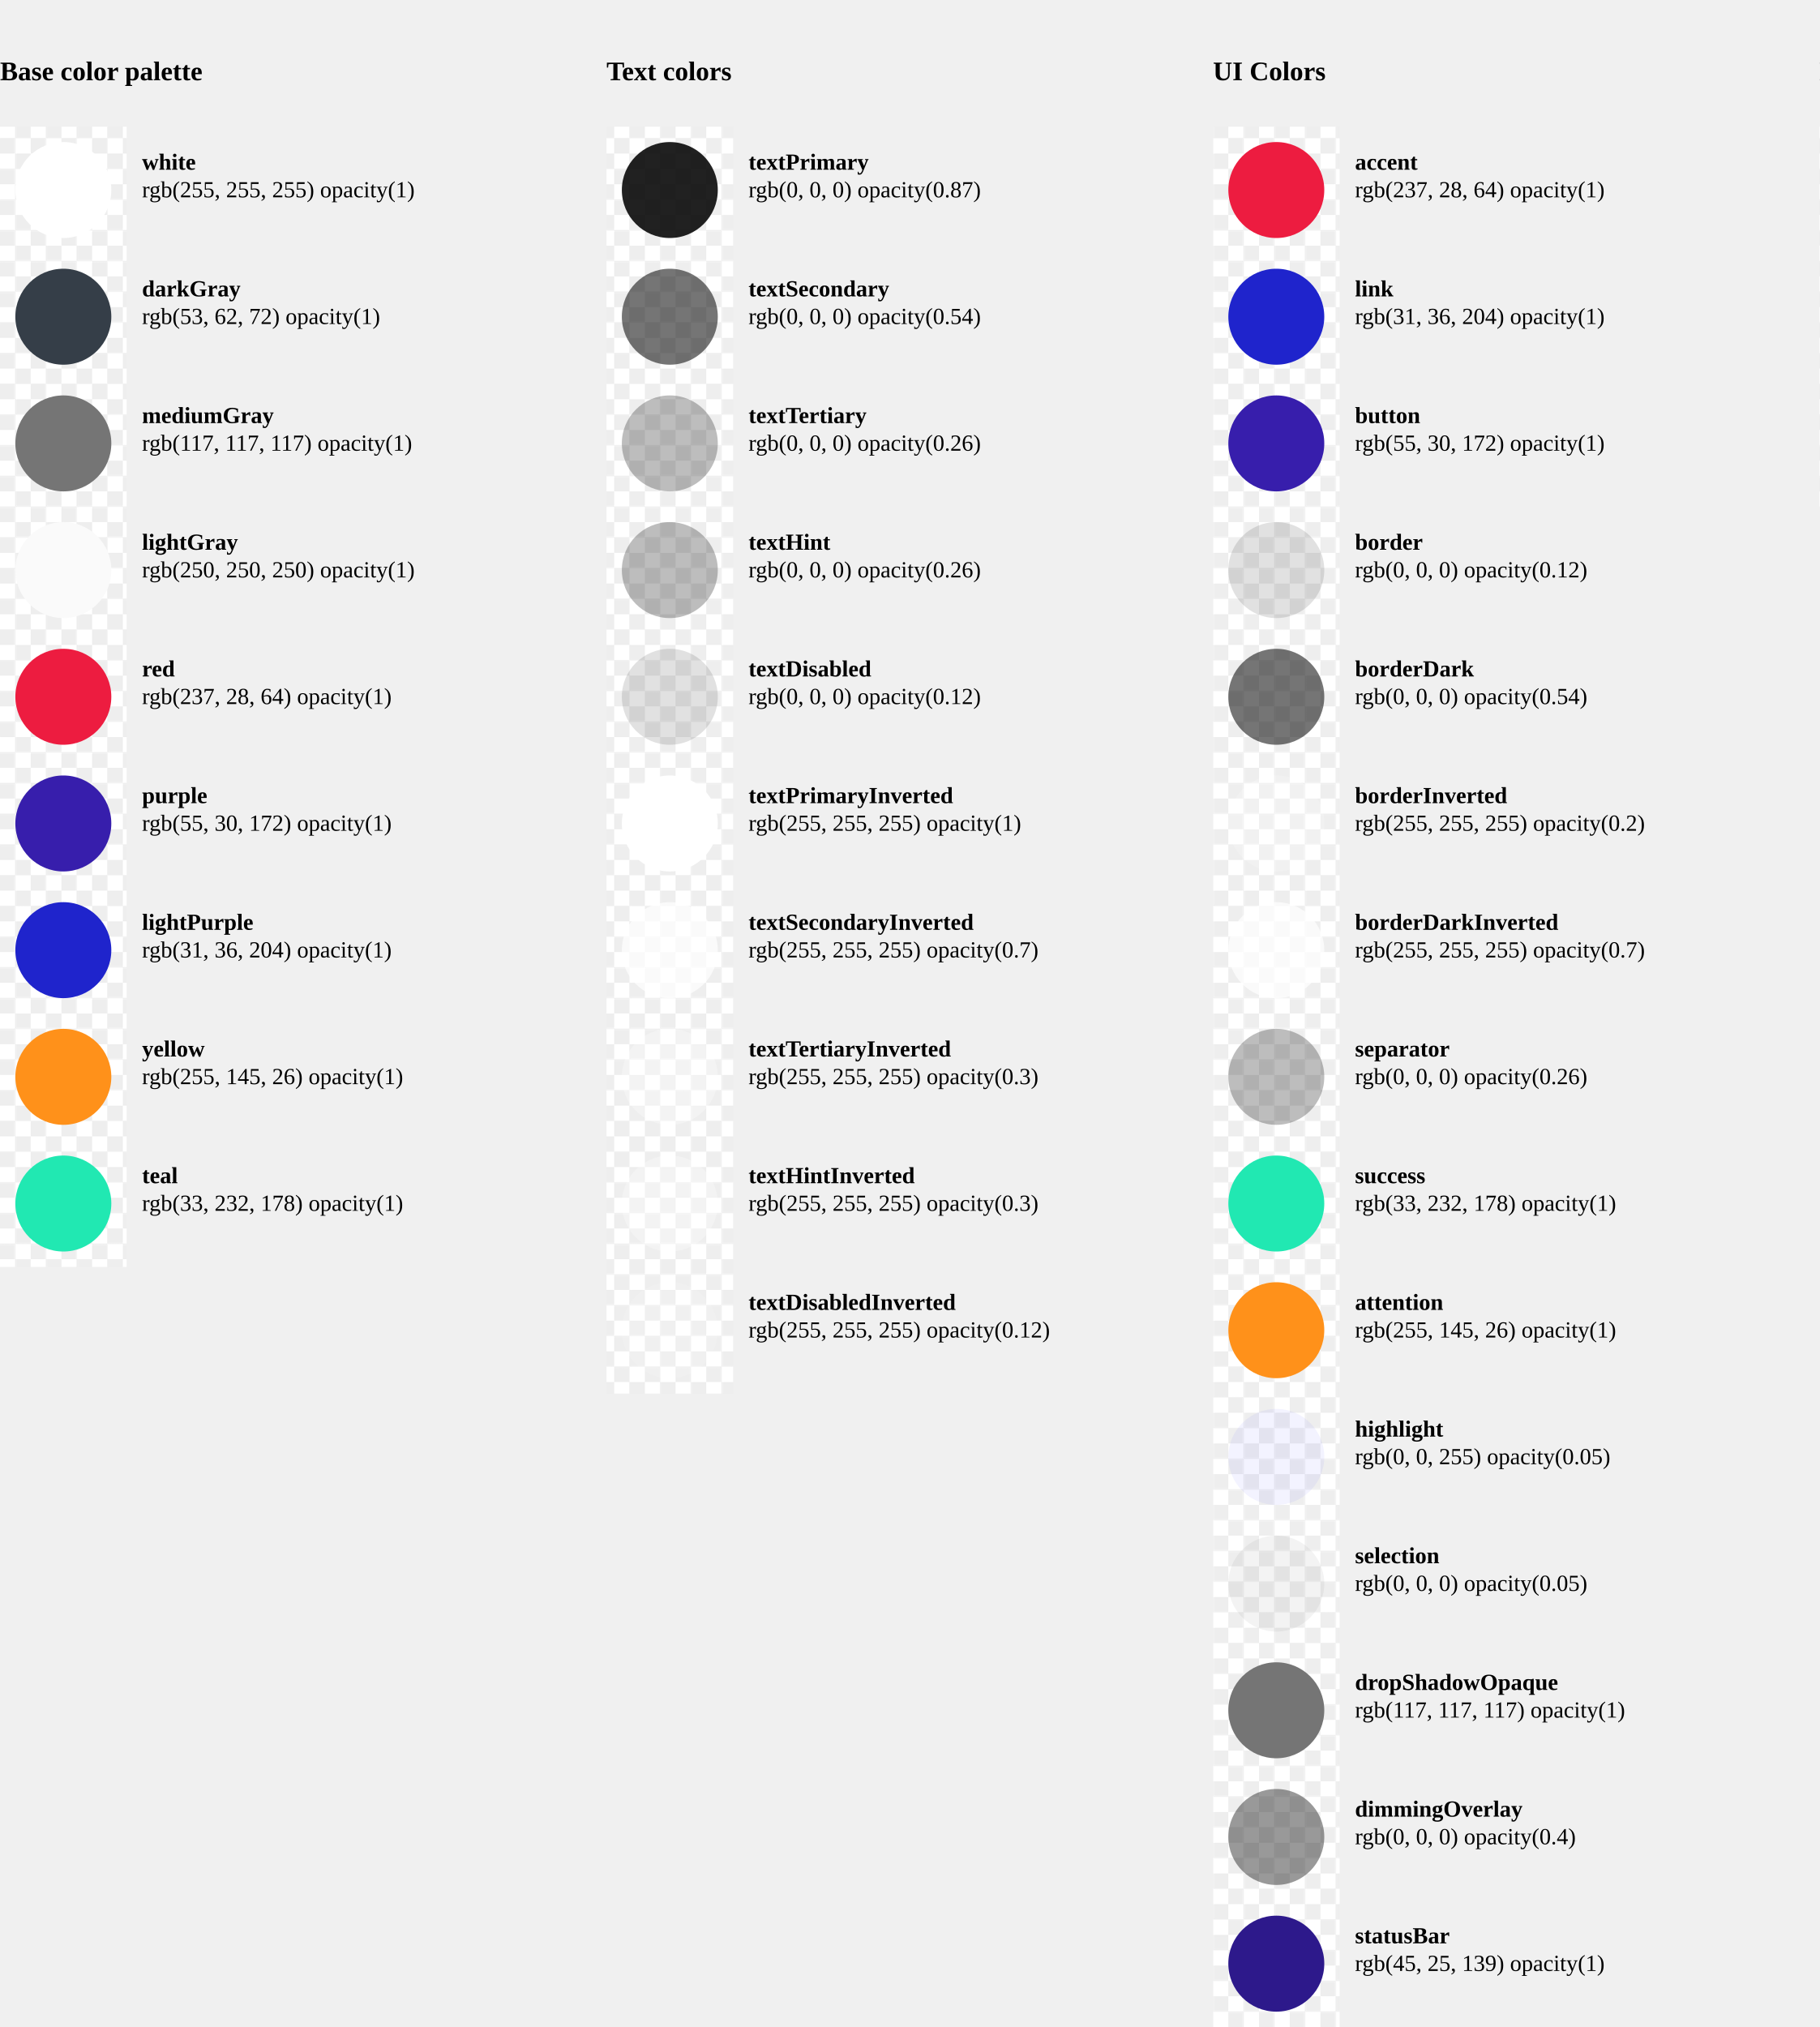
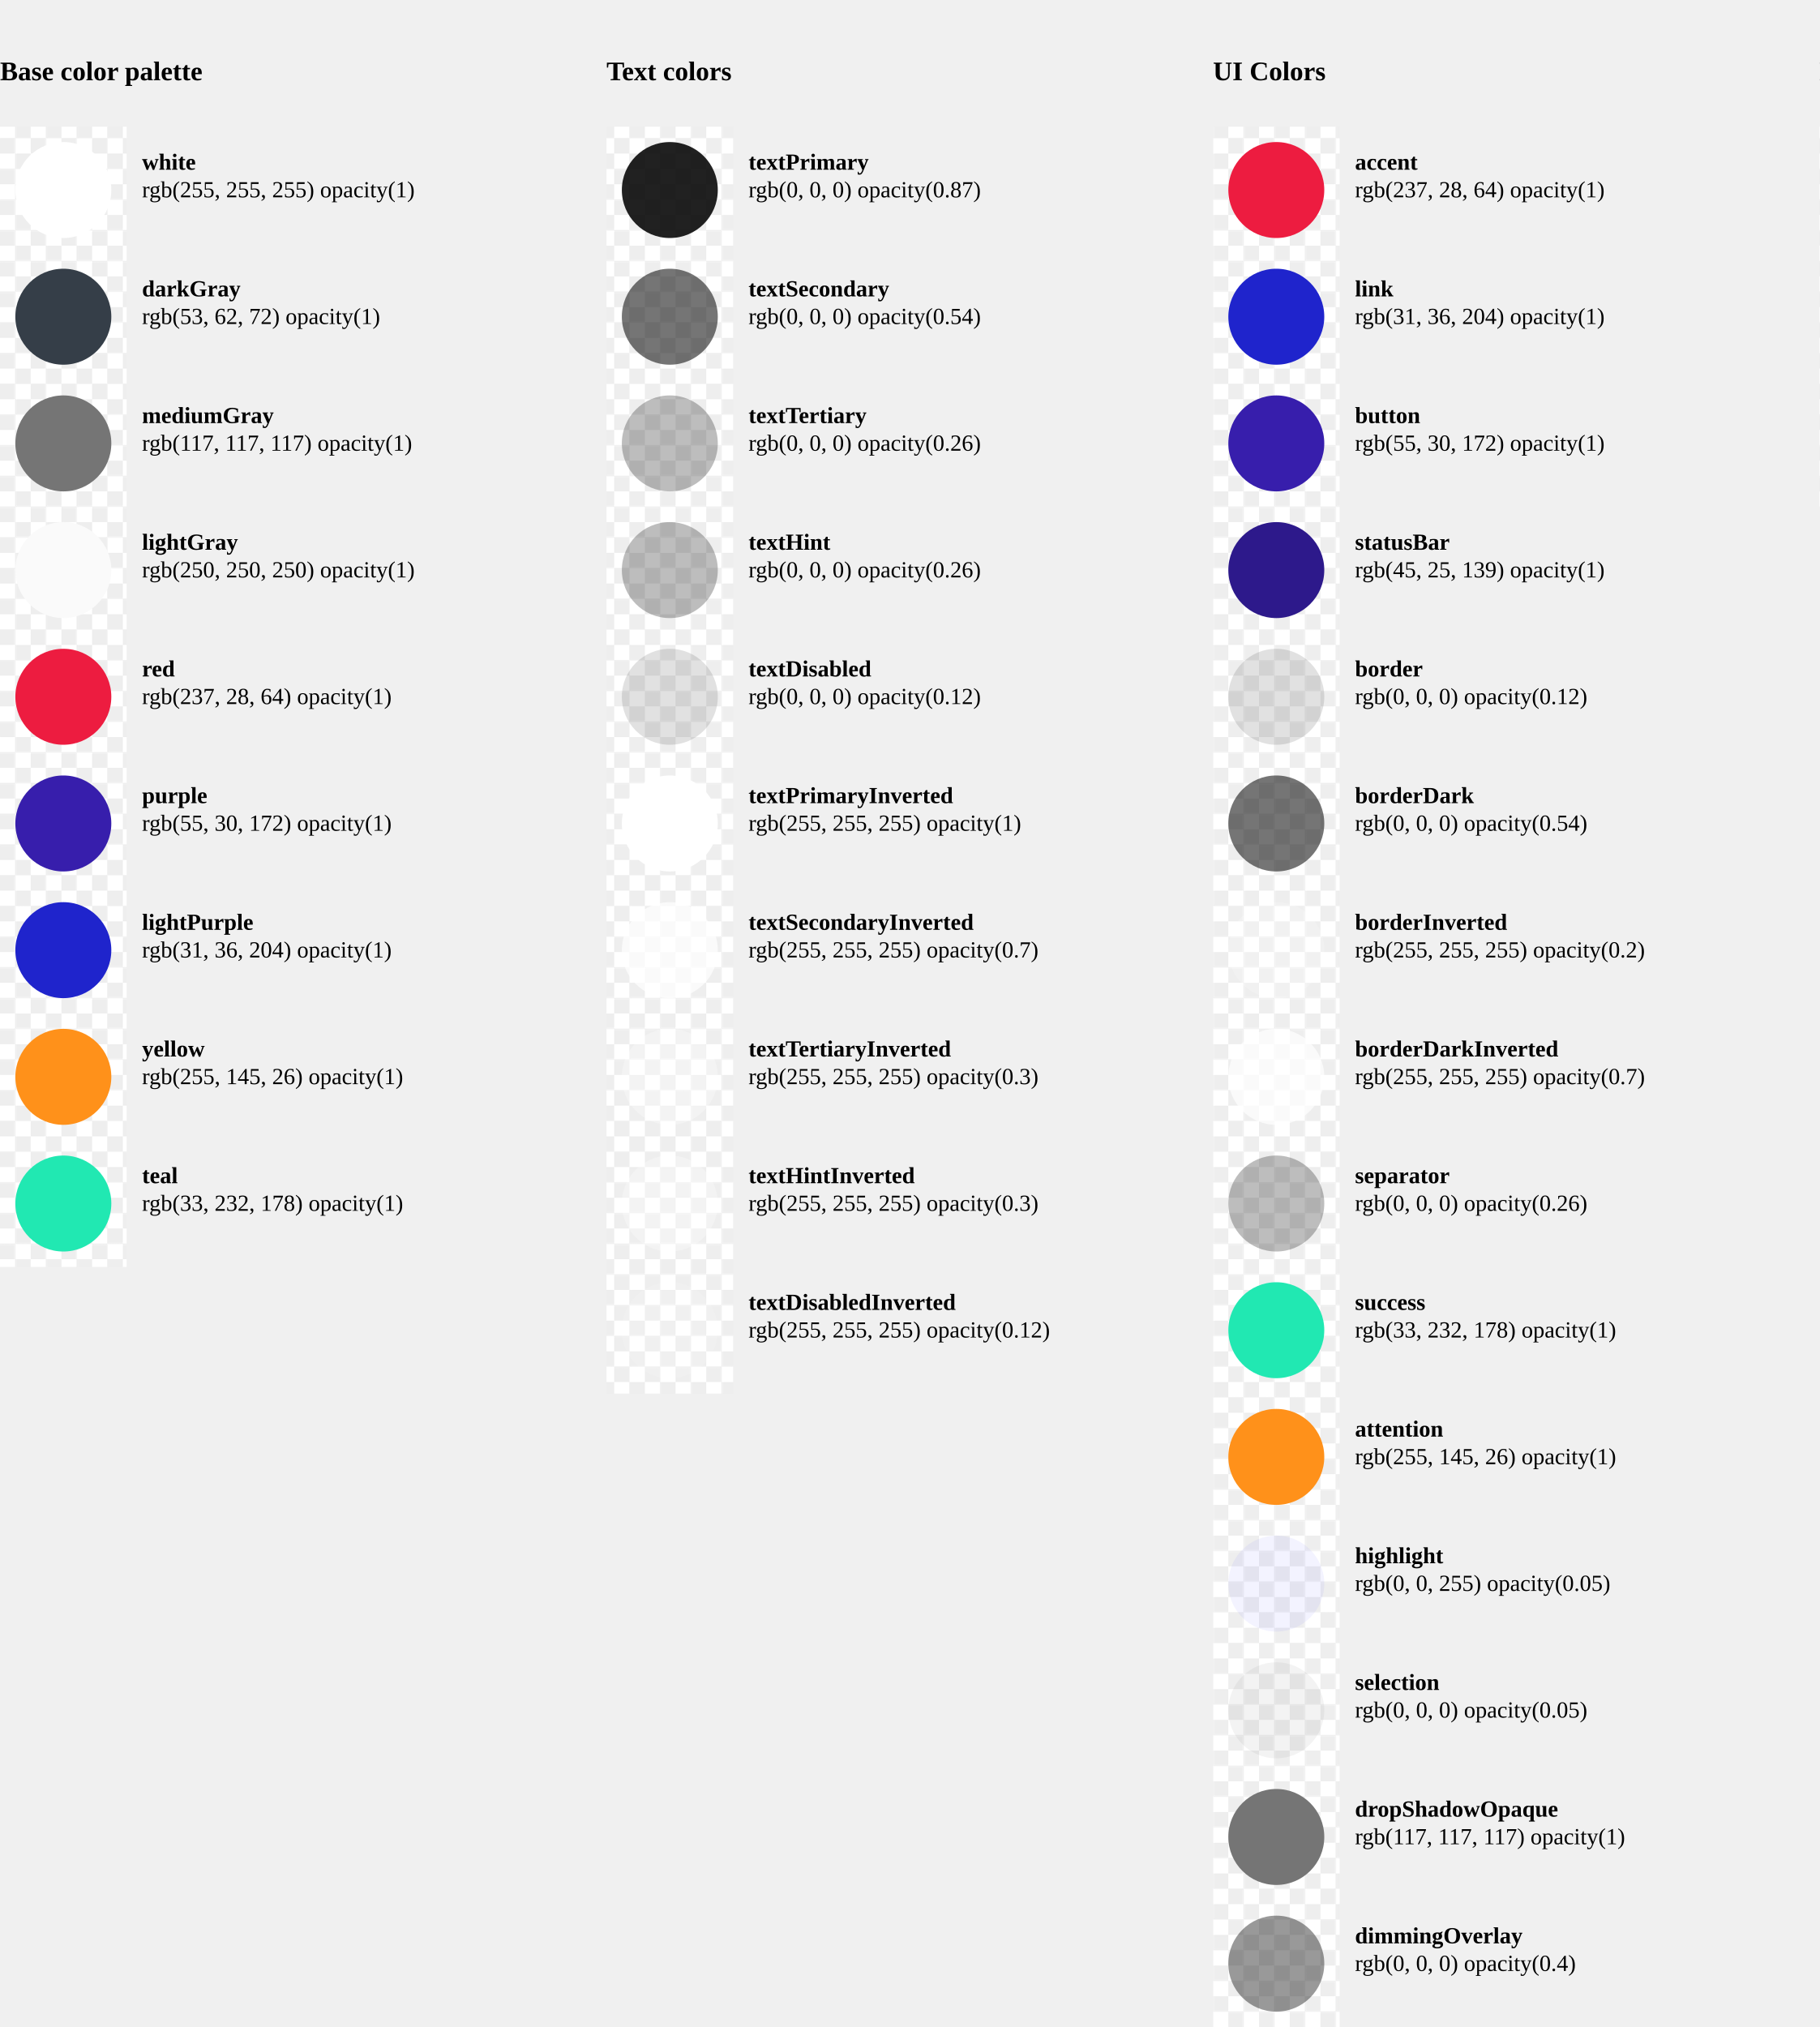
<svg xmlns="http://www.w3.org/2000/svg" version="1.1" id="Meetup_Swatches" x="0px" y="0px" width="948" height="1056" viewBox="0 0 948 1056" xml:space="preserve">
  <defs>
    <pattern id="dark_grid" width="16" height="16" patternUnits="userSpaceOnUse">
      <rect fill="#111" x="0" y="0" width="8" height="8" />
      <rect fill="#222" x="8" y="0" width="8" height="8" />
      <rect fill="#222" x="0" y="8" width="8" height="8" />
      <rect fill="#111" x="8" y="8" width="8" height="8" />
    </pattern>
    <pattern id="light_grid" width="16" height="16" patternUnits="userSpaceOnUse">
      <rect fill="#fff" x="0" y="0" width="8" height="8" />
      <rect fill="#eee" x="8" y="0" width="8" height="8" />
      <rect fill="#eee" x="0" y="8" width="8" height="8" />
      <rect fill="#fff" x="8" y="8" width="8" height="8" />
    </pattern>
  </defs>
  <text x="0" y="25" font-size="14">
    <tspan x="0" dy="1.2em" font-weight="bold">Base color palette</tspan>
    <tspan x="0" dy="1.2em" />
  </text>
  <rect fill="url(#light_grid)" x="0" y="66" width="66" height="594" />
  <circle cx="33" cy="99" r="25" fill="rgb(255, 255, 255)" opacity="1" />
  <text x="74" y="74" font-size="12">
    <tspan x="74" dy="1.2em" font-weight="bold">white</tspan>
    <tspan x="74" dy="1.2em">rgb(255, 255, 255) opacity(1)</tspan>
  </text>
  <circle cx="33" cy="165" r="25" fill="rgb(53, 62, 72)" opacity="1" />
  <text x="74" y="140" font-size="12">
    <tspan x="74" dy="1.2em" font-weight="bold">darkGray</tspan>
    <tspan x="74" dy="1.2em">rgb(53, 62, 72) opacity(1)</tspan>
  </text>
  <circle cx="33" cy="231" r="25" fill="rgb(117, 117, 117)" opacity="1" />
  <text x="74" y="206" font-size="12">
    <tspan x="74" dy="1.2em" font-weight="bold">mediumGray</tspan>
    <tspan x="74" dy="1.2em">rgb(117, 117, 117) opacity(1)</tspan>
  </text>
  <circle cx="33" cy="297" r="25" fill="rgb(250, 250, 250)" opacity="1" />
  <text x="74" y="272" font-size="12">
    <tspan x="74" dy="1.2em" font-weight="bold">lightGray</tspan>
    <tspan x="74" dy="1.2em">rgb(250, 250, 250) opacity(1)</tspan>
  </text>
  <circle cx="33" cy="363" r="25" fill="rgb(237, 28, 64)" opacity="1" />
  <text x="74" y="338" font-size="12">
    <tspan x="74" dy="1.2em" font-weight="bold">red</tspan>
    <tspan x="74" dy="1.2em">rgb(237, 28, 64) opacity(1)</tspan>
  </text>
  <circle cx="33" cy="429" r="25" fill="rgb(55, 30, 172)" opacity="1" />
  <text x="74" y="404" font-size="12">
    <tspan x="74" dy="1.2em" font-weight="bold">purple</tspan>
    <tspan x="74" dy="1.2em">rgb(55, 30, 172) opacity(1)</tspan>
  </text>
  <circle cx="33" cy="495" r="25" fill="rgb(31, 36, 204)" opacity="1" />
  <text x="74" y="470" font-size="12">
    <tspan x="74" dy="1.2em" font-weight="bold">lightPurple</tspan>
    <tspan x="74" dy="1.2em">rgb(31, 36, 204) opacity(1)</tspan>
  </text>
  <circle cx="33" cy="561" r="25" fill="rgb(255, 145, 26)" opacity="1" />
  <text x="74" y="536" font-size="12">
    <tspan x="74" dy="1.2em" font-weight="bold">yellow</tspan>
    <tspan x="74" dy="1.2em">rgb(255, 145, 26) opacity(1)</tspan>
  </text>
  <circle cx="33" cy="627" r="25" fill="rgb(33, 232, 178)" opacity="1" />
  <text x="74" y="602" font-size="12">
    <tspan x="74" dy="1.2em" font-weight="bold">teal</tspan>
    <tspan x="74" dy="1.2em">rgb(33, 232, 178) opacity(1)</tspan>
  </text>
  <text x="316" y="25" font-size="14">
    <tspan x="316" dy="1.2em" font-weight="bold">Text colors</tspan>
    <tspan x="316" dy="1.2em" />
  </text>
  <rect fill="url(#light_grid)" x="316" y="66" width="66" height="660" />
  <circle cx="349" cy="99" r="25" fill="rgb(0, 0, 0)" opacity="0.87" />
  <text x="390" y="74" font-size="12">
    <tspan x="390" dy="1.2em" font-weight="bold">textPrimary</tspan>
    <tspan x="390" dy="1.2em">rgb(0, 0, 0) opacity(0.87)</tspan>
  </text>
  <circle cx="349" cy="165" r="25" fill="rgb(0, 0, 0)" opacity="0.54" />
  <text x="390" y="140" font-size="12">
    <tspan x="390" dy="1.2em" font-weight="bold">textSecondary</tspan>
    <tspan x="390" dy="1.2em">rgb(0, 0, 0) opacity(0.54)</tspan>
  </text>
  <circle cx="349" cy="231" r="25" fill="rgb(0, 0, 0)" opacity="0.26" />
  <text x="390" y="206" font-size="12">
    <tspan x="390" dy="1.2em" font-weight="bold">textTertiary</tspan>
    <tspan x="390" dy="1.2em">rgb(0, 0, 0) opacity(0.26)</tspan>
  </text>
  <circle cx="349" cy="297" r="25" fill="rgb(0, 0, 0)" opacity="0.26" />
  <text x="390" y="272" font-size="12">
    <tspan x="390" dy="1.2em" font-weight="bold">textHint</tspan>
    <tspan x="390" dy="1.2em">rgb(0, 0, 0) opacity(0.26)</tspan>
  </text>
  <circle cx="349" cy="363" r="25" fill="rgb(0, 0, 0)" opacity="0.12" />
  <text x="390" y="338" font-size="12">
    <tspan x="390" dy="1.2em" font-weight="bold">textDisabled</tspan>
    <tspan x="390" dy="1.2em">rgb(0, 0, 0) opacity(0.12)</tspan>
  </text>
  <circle cx="349" cy="429" r="25" fill="rgb(255, 255, 255)" opacity="1" />
  <text x="390" y="404" font-size="12">
    <tspan x="390" dy="1.2em" font-weight="bold">textPrimaryInverted</tspan>
    <tspan x="390" dy="1.2em">rgb(255, 255, 255) opacity(1)</tspan>
  </text>
  <circle cx="349" cy="495" r="25" fill="rgb(255, 255, 255)" opacity="0.7" />
  <text x="390" y="470" font-size="12">
    <tspan x="390" dy="1.2em" font-weight="bold">textSecondaryInverted</tspan>
    <tspan x="390" dy="1.2em">rgb(255, 255, 255) opacity(0.7)</tspan>
  </text>
  <circle cx="349" cy="561" r="25" fill="rgb(255, 255, 255)" opacity="0.3" />
  <text x="390" y="536" font-size="12">
    <tspan x="390" dy="1.2em" font-weight="bold">textTertiaryInverted</tspan>
    <tspan x="390" dy="1.2em">rgb(255, 255, 255) opacity(0.3)</tspan>
  </text>
  <circle cx="349" cy="627" r="25" fill="rgb(255, 255, 255)" opacity="0.3" />
  <text x="390" y="602" font-size="12">
    <tspan x="390" dy="1.2em" font-weight="bold">textHintInverted</tspan>
    <tspan x="390" dy="1.2em">rgb(255, 255, 255) opacity(0.3)</tspan>
  </text>
  <circle cx="349" cy="693" r="25" fill="rgb(255, 255, 255)" opacity="0.12" />
  <text x="390" y="668" font-size="12">
    <tspan x="390" dy="1.2em" font-weight="bold">textDisabledInverted</tspan>
    <tspan x="390" dy="1.2em">rgb(255, 255, 255) opacity(0.12)</tspan>
  </text>
  <text x="632" y="25" font-size="14">
    <tspan x="632" dy="1.2em" font-weight="bold">UI Colors</tspan>
    <tspan x="632" dy="1.2em" />
  </text>
  <rect fill="url(#light_grid)" x="632" y="66" width="66" height="990" />
  <circle cx="665" cy="99" r="25" fill="rgb(237, 28, 64)" opacity="1" />
  <text x="706" y="74" font-size="12">
    <tspan x="706" dy="1.2em" font-weight="bold">accent</tspan>
    <tspan x="706" dy="1.2em">rgb(237, 28, 64) opacity(1)</tspan>
  </text>
  <circle cx="665" cy="165" r="25" fill="rgb(31, 36, 204)" opacity="1" />
  <text x="706" y="140" font-size="12">
    <tspan x="706" dy="1.2em" font-weight="bold">link</tspan>
    <tspan x="706" dy="1.2em">rgb(31, 36, 204) opacity(1)</tspan>
  </text>
  <circle cx="665" cy="231" r="25" fill="rgb(55, 30, 172)" opacity="1" />
  <text x="706" y="206" font-size="12">
    <tspan x="706" dy="1.2em" font-weight="bold">button</tspan>
    <tspan x="706" dy="1.2em">rgb(55, 30, 172) opacity(1)</tspan>
  </text>
-   <circle cx="665" cy="297" r="25" fill="rgb(0, 0, 0)" opacity="0.12" />
+   <circle cx="665" cy="297" r="25" fill="rgb(45, 25, 139)" opacity="1" />
  <text x="706" y="272" font-size="12">
+     <tspan x="706" dy="1.2em" font-weight="bold">statusBar</tspan>
+     <tspan x="706" dy="1.2em">rgb(45, 25, 139) opacity(1)</tspan>
+   </text>
+   <circle cx="665" cy="363" r="25" fill="rgb(0, 0, 0)" opacity="0.12" />
+   <text x="706" y="338" font-size="12">
    <tspan x="706" dy="1.2em" font-weight="bold">border</tspan>
    <tspan x="706" dy="1.2em">rgb(0, 0, 0) opacity(0.12)</tspan>
  </text>
-   <circle cx="665" cy="363" r="25" fill="rgb(0, 0, 0)" opacity="0.54" />
-   <text x="706" y="338" font-size="12">
+   <circle cx="665" cy="429" r="25" fill="rgb(0, 0, 0)" opacity="0.54" />
+   <text x="706" y="404" font-size="12">
    <tspan x="706" dy="1.2em" font-weight="bold">borderDark</tspan>
    <tspan x="706" dy="1.2em">rgb(0, 0, 0) opacity(0.54)</tspan>
  </text>
-   <circle cx="665" cy="429" r="25" fill="rgb(255, 255, 255)" opacity="0.2" />
-   <text x="706" y="404" font-size="12">
+   <circle cx="665" cy="495" r="25" fill="rgb(255, 255, 255)" opacity="0.2" />
+   <text x="706" y="470" font-size="12">
    <tspan x="706" dy="1.2em" font-weight="bold">borderInverted</tspan>
    <tspan x="706" dy="1.2em">rgb(255, 255, 255) opacity(0.2)</tspan>
  </text>
-   <circle cx="665" cy="495" r="25" fill="rgb(255, 255, 255)" opacity="0.7" />
-   <text x="706" y="470" font-size="12">
+   <circle cx="665" cy="561" r="25" fill="rgb(255, 255, 255)" opacity="0.7" />
+   <text x="706" y="536" font-size="12">
    <tspan x="706" dy="1.2em" font-weight="bold">borderDarkInverted</tspan>
    <tspan x="706" dy="1.2em">rgb(255, 255, 255) opacity(0.7)</tspan>
  </text>
-   <circle cx="665" cy="561" r="25" fill="rgb(0, 0, 0)" opacity="0.26" />
-   <text x="706" y="536" font-size="12">
+   <circle cx="665" cy="627" r="25" fill="rgb(0, 0, 0)" opacity="0.26" />
+   <text x="706" y="602" font-size="12">
    <tspan x="706" dy="1.2em" font-weight="bold">separator</tspan>
    <tspan x="706" dy="1.2em">rgb(0, 0, 0) opacity(0.26)</tspan>
  </text>
-   <circle cx="665" cy="627" r="25" fill="rgb(33, 232, 178)" opacity="1" />
-   <text x="706" y="602" font-size="12">
+   <circle cx="665" cy="693" r="25" fill="rgb(33, 232, 178)" opacity="1" />
+   <text x="706" y="668" font-size="12">
    <tspan x="706" dy="1.2em" font-weight="bold">success</tspan>
    <tspan x="706" dy="1.2em">rgb(33, 232, 178) opacity(1)</tspan>
  </text>
-   <circle cx="665" cy="693" r="25" fill="rgb(255, 145, 26)" opacity="1" />
-   <text x="706" y="668" font-size="12">
+   <circle cx="665" cy="759" r="25" fill="rgb(255, 145, 26)" opacity="1" />
+   <text x="706" y="734" font-size="12">
    <tspan x="706" dy="1.2em" font-weight="bold">attention</tspan>
    <tspan x="706" dy="1.2em">rgb(255, 145, 26) opacity(1)</tspan>
  </text>
-   <circle cx="665" cy="759" r="25" fill="rgb(0, 0, 255)" opacity="0.05" />
-   <text x="706" y="734" font-size="12">
+   <circle cx="665" cy="825" r="25" fill="rgb(0, 0, 255)" opacity="0.05" />
+   <text x="706" y="800" font-size="12">
    <tspan x="706" dy="1.2em" font-weight="bold">highlight</tspan>
    <tspan x="706" dy="1.2em">rgb(0, 0, 255) opacity(0.05)</tspan>
  </text>
-   <circle cx="665" cy="825" r="25" fill="rgb(0, 0, 0)" opacity="0.05" />
-   <text x="706" y="800" font-size="12">
+   <circle cx="665" cy="891" r="25" fill="rgb(0, 0, 0)" opacity="0.05" />
+   <text x="706" y="866" font-size="12">
    <tspan x="706" dy="1.2em" font-weight="bold">selection</tspan>
    <tspan x="706" dy="1.2em">rgb(0, 0, 0) opacity(0.05)</tspan>
  </text>
-   <circle cx="665" cy="891" r="25" fill="rgb(117, 117, 117)" opacity="1" />
-   <text x="706" y="866" font-size="12">
+   <circle cx="665" cy="957" r="25" fill="rgb(117, 117, 117)" opacity="1" />
+   <text x="706" y="932" font-size="12">
    <tspan x="706" dy="1.2em" font-weight="bold">dropShadowOpaque</tspan>
    <tspan x="706" dy="1.2em">rgb(117, 117, 117) opacity(1)</tspan>
  </text>
-   <circle cx="665" cy="957" r="25" fill="rgb(0, 0, 0)" opacity="0.4" />
-   <text x="706" y="932" font-size="12">
+   <circle cx="665" cy="1023" r="25" fill="rgb(0, 0, 0)" opacity="0.4" />
+   <text x="706" y="998" font-size="12">
    <tspan x="706" dy="1.2em" font-weight="bold">dimmingOverlay</tspan>
    <tspan x="706" dy="1.2em">rgb(0, 0, 0) opacity(0.4)</tspan>
-   </text>
-   <circle cx="665" cy="1023" r="25" fill="rgb(45, 25, 139)" opacity="1" />
-   <text x="706" y="998" font-size="12">
-     <tspan x="706" dy="1.2em" font-weight="bold">statusBar</tspan>
-     <tspan x="706" dy="1.2em">rgb(45, 25, 139) opacity(1)</tspan>
  </text>
  <text x="948" y="25" font-size="14">
    <tspan x="948" dy="1.2em" font-weight="bold">Background colors</tspan>
    <tspan x="948" dy="1.2em" />
  </text>
  <rect fill="url(#light_grid)" x="948" y="66" width="66" height="198" />
  <circle cx="981" cy="99" r="25" fill="rgb(255, 255, 255)" opacity="1" />
  <text x="1022" y="74" font-size="12">
    <tspan x="1022" dy="1.2em" font-weight="bold">contentBG</tspan>
    <tspan x="1022" dy="1.2em">rgb(255, 255, 255) opacity(1)</tspan>
  </text>
  <circle cx="981" cy="165" r="25" fill="rgb(53, 62, 72)" opacity="1" />
  <text x="1022" y="140" font-size="12">
    <tspan x="1022" dy="1.2em" font-weight="bold">contentBGInverted</tspan>
    <tspan x="1022" dy="1.2em">rgb(53, 62, 72) opacity(1)</tspan>
  </text>
  <circle cx="981" cy="231" r="25" fill="rgb(250, 250, 250)" opacity="1" />
  <text x="1022" y="206" font-size="12">
    <tspan x="1022" dy="1.2em" font-weight="bold">collectionBG</tspan>
    <tspan x="1022" dy="1.2em">rgb(250, 250, 250) opacity(1)</tspan>
  </text>
</svg>
